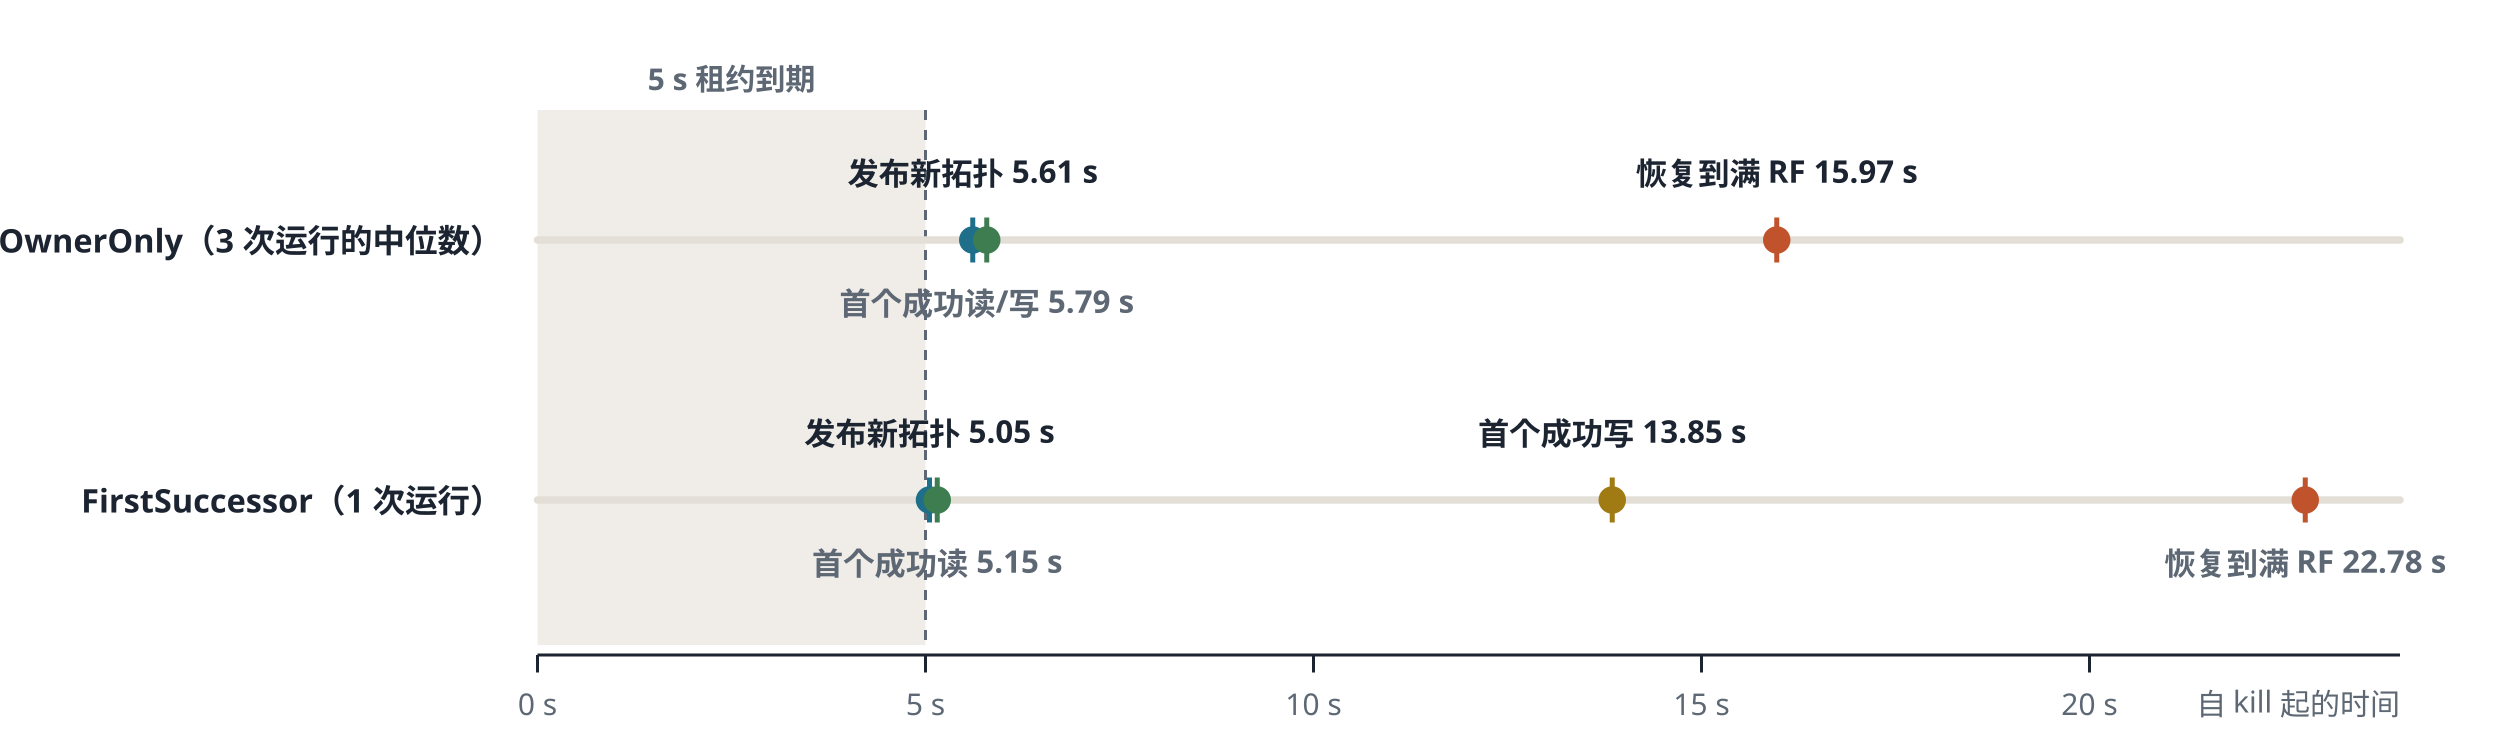
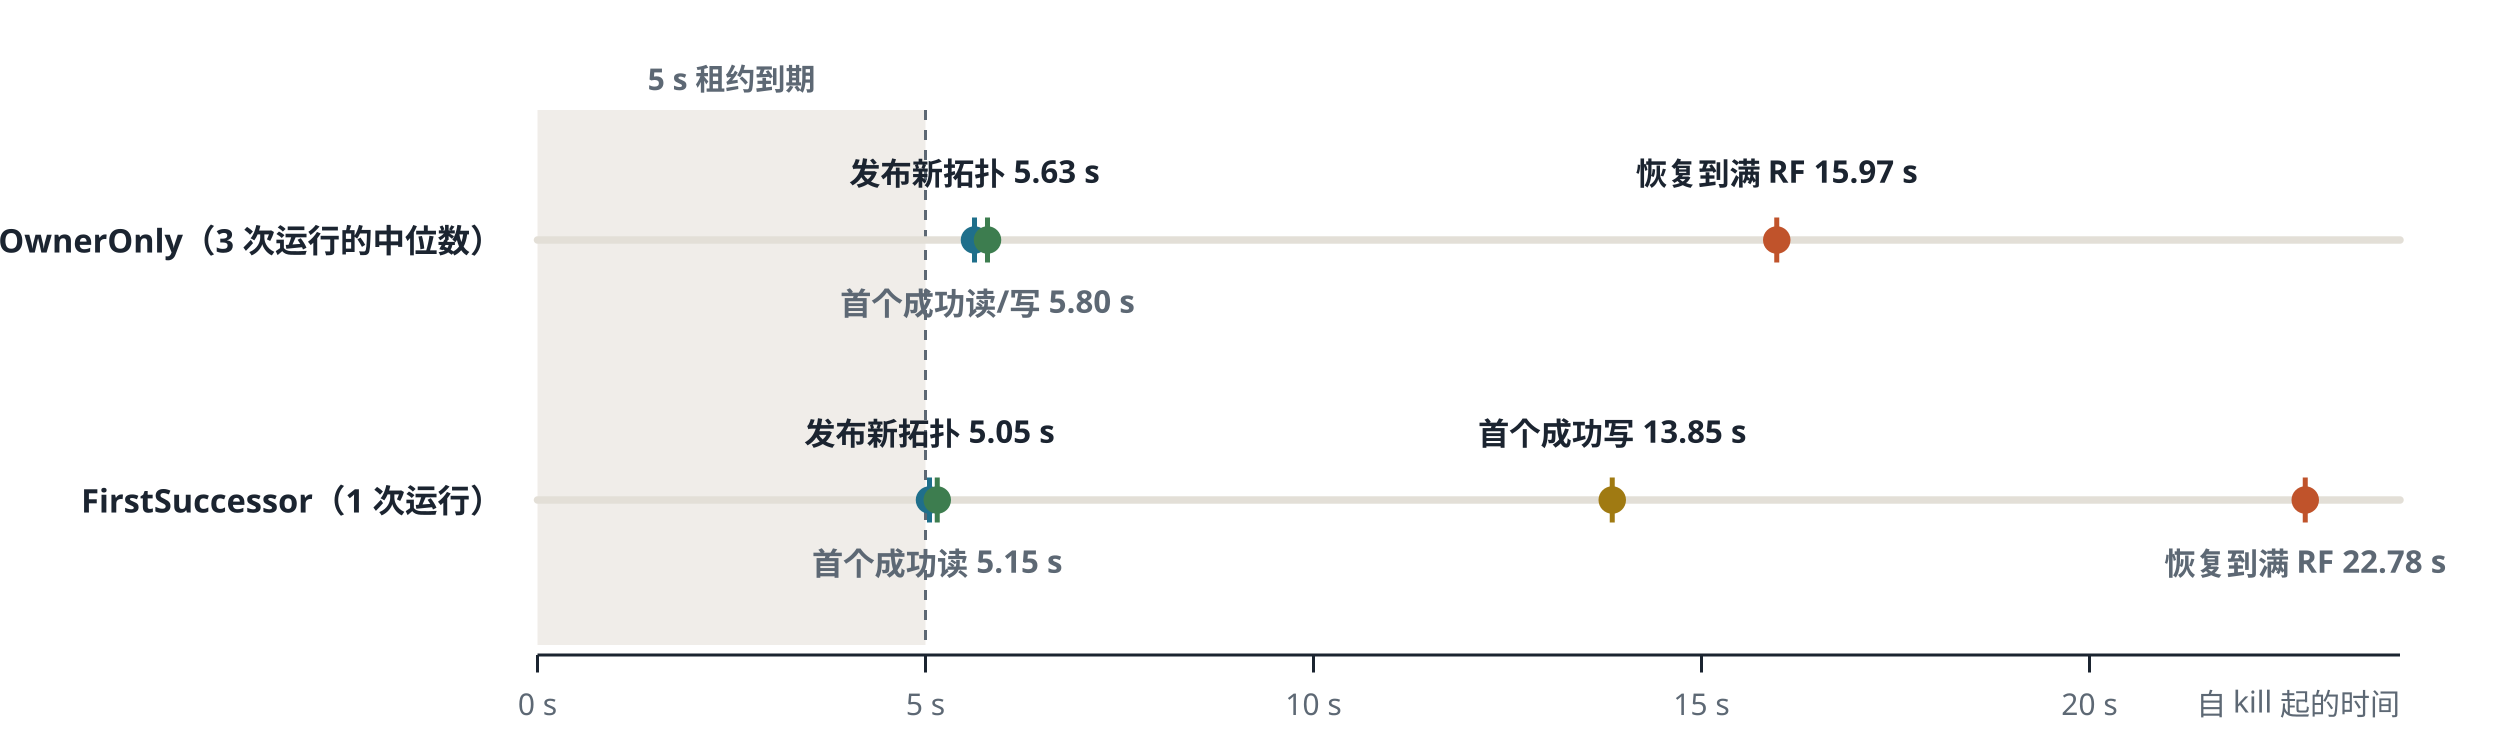
<svg xmlns="http://www.w3.org/2000/svg" viewBox="0 0 1000 300" width="1000" height="300" role="img" aria-label="owner 故障后的恢复时间线">
  <rect x="215.0" y="44.0" width="155.2" height="214.0" rx="0" fill="#e3dfd7" opacity=".55" />
  <text x="292.6" y="36.0" font-size="12" font-weight="600" fill="#5d6874" text-anchor="middle" font-family="PingFang SC, Noto Sans SC, Microsoft YaHei, system-ui, sans-serif">5 s 租约到期</text>
  <line x1="370.2" y1="44.0" x2="370.2" y2="258.0" stroke="#5d6874" stroke-width="1.2" stroke-dasharray="4 4" />
  <text x="201.0" y="101.0" font-size="13" font-weight="600" fill="#1b2430" text-anchor="end" font-family="PingFang SC, Noto Sans SC, Microsoft YaHei, system-ui, sans-serif">OwnerOnly（3 次运行的中位数）</text>
  <line x1="215.0" y1="96.0" x2="960.0" y2="96.0" stroke="#e3dfd7" stroke-width="3" stroke-linecap="round" />
-   <line x1="389.1" y1="87.0" x2="389.1" y2="105.0" stroke="#1f6f8b" stroke-width="2" />
-   <circle cx="389.1" cy="96.0" r="5.5" fill="#1f6f8b" />
-   <text x="389.1" y="74.0" font-size="12.5" font-weight="600" fill="#1b2430" text-anchor="middle" font-family="PingFang SC, Noto Sans SC, Microsoft YaHei, system-ui, sans-serif">发布新拓扑 5.61 s</text>
-   <line x1="394.7" y1="87.0" x2="394.7" y2="105.0" stroke="#3d7d4f" stroke-width="2" />
-   <circle cx="394.7" cy="96.0" r="5.5" fill="#3d7d4f" />
-   <text x="394.7" y="126.0" font-size="12.5" font-weight="600" fill="#5d6874" text-anchor="middle" font-family="PingFang SC, Noto Sans SC, Microsoft YaHei, system-ui, sans-serif">首个成功读/写 5.79 s</text>
+   <line x1="389.8" y1="87.0" x2="389.8" y2="105.0" stroke="#1f6f8b" stroke-width="2" />
+   <circle cx="389.8" cy="96.0" r="5.5" fill="#1f6f8b" />
+   <text x="389.8" y="74.0" font-size="12.5" font-weight="600" fill="#1b2430" text-anchor="middle" font-family="PingFang SC, Noto Sans SC, Microsoft YaHei, system-ui, sans-serif">发布新拓扑 5.63 s</text>
+   <line x1="395.0" y1="87.0" x2="395.0" y2="105.0" stroke="#3d7d4f" stroke-width="2" />
+   <circle cx="395.0" cy="96.0" r="5.5" fill="#3d7d4f" />
+   <text x="395.0" y="126.0" font-size="12.5" font-weight="600" fill="#5d6874" text-anchor="middle" font-family="PingFang SC, Noto Sans SC, Microsoft YaHei, system-ui, sans-serif">首个成功读/写 5.80 s</text>
  <line x1="710.7" y1="87.0" x2="710.7" y2="105.0" stroke="#c0532b" stroke-width="2" />
  <circle cx="710.7" cy="96.0" r="5.5" fill="#c0532b" />
  <text x="710.7" y="74.0" font-size="12.5" font-weight="600" fill="#1b2430" text-anchor="middle" font-family="PingFang SC, Noto Sans SC, Microsoft YaHei, system-ui, sans-serif">恢复到满 RF 15.97 s</text>
  <text x="201.0" y="205.0" font-size="13" font-weight="600" fill="#1b2430" text-anchor="end" font-family="PingFang SC, Noto Sans SC, Microsoft YaHei, system-ui, sans-serif">FirstSuccessor（1 次运行）</text>
  <line x1="215.0" y1="200.0" x2="960.0" y2="200.0" stroke="#e3dfd7" stroke-width="3" stroke-linecap="round" />
  <line x1="371.8" y1="191.0" x2="371.8" y2="209.0" stroke="#1f6f8b" stroke-width="2" />
  <circle cx="371.8" cy="200.0" r="5.5" fill="#1f6f8b" />
  <text x="371.8" y="178.0" font-size="12.5" font-weight="600" fill="#1b2430" text-anchor="middle" font-family="PingFang SC, Noto Sans SC, Microsoft YaHei, system-ui, sans-serif">发布新拓扑 5.05 s</text>
  <line x1="374.9" y1="191.0" x2="374.9" y2="209.0" stroke="#3d7d4f" stroke-width="2" />
  <circle cx="374.9" cy="200.0" r="5.5" fill="#3d7d4f" />
  <text x="374.9" y="230.0" font-size="12.5" font-weight="600" fill="#5d6874" text-anchor="middle" font-family="PingFang SC, Noto Sans SC, Microsoft YaHei, system-ui, sans-serif">首个成功读 5.15 s</text>
  <line x1="644.9" y1="191.0" x2="644.9" y2="209.0" stroke="#a07a12" stroke-width="2" />
  <circle cx="644.9" cy="200.0" r="5.5" fill="#a07a12" />
  <text x="644.9" y="178.0" font-size="12.5" font-weight="600" fill="#1b2430" text-anchor="middle" font-family="PingFang SC, Noto Sans SC, Microsoft YaHei, system-ui, sans-serif">首个成功写 13.85 s</text>
  <line x1="922.1" y1="191.0" x2="922.1" y2="209.0" stroke="#c0532b" stroke-width="2" />
  <circle cx="922.1" cy="200.0" r="5.5" fill="#c0532b" />
  <text x="922.1" y="230.0" font-size="12.5" font-weight="600" fill="#5d6874" text-anchor="middle" font-family="PingFang SC, Noto Sans SC, Microsoft YaHei, system-ui, sans-serif">恢复到满 RF 22.78 s</text>
  <line x1="215.0" y1="262.0" x2="960.0" y2="262.0" stroke="#1b2430" stroke-width="1.2" />
  <line x1="215.0" y1="262.0" x2="215.0" y2="269.0" stroke="#1b2430" stroke-width="1.2" />
  <text x="215.0" y="286.0" font-size="12" font-weight="500" fill="#5d6874" text-anchor="middle" font-family="PingFang SC, Noto Sans SC, Microsoft YaHei, system-ui, sans-serif">0 s</text>
  <line x1="370.2" y1="262.0" x2="370.2" y2="269.0" stroke="#1b2430" stroke-width="1.2" />
  <text x="370.2" y="286.0" font-size="12" font-weight="500" fill="#5d6874" text-anchor="middle" font-family="PingFang SC, Noto Sans SC, Microsoft YaHei, system-ui, sans-serif">5 s</text>
  <line x1="525.4" y1="262.0" x2="525.4" y2="269.0" stroke="#1b2430" stroke-width="1.2" />
  <text x="525.4" y="286.0" font-size="12" font-weight="500" fill="#5d6874" text-anchor="middle" font-family="PingFang SC, Noto Sans SC, Microsoft YaHei, system-ui, sans-serif">10 s</text>
  <line x1="680.6" y1="262.0" x2="680.6" y2="269.0" stroke="#1b2430" stroke-width="1.2" />
  <text x="680.6" y="286.0" font-size="12" font-weight="500" fill="#5d6874" text-anchor="middle" font-family="PingFang SC, Noto Sans SC, Microsoft YaHei, system-ui, sans-serif">15 s</text>
  <line x1="835.8" y1="262.0" x2="835.8" y2="269.0" stroke="#1b2430" stroke-width="1.2" />
  <text x="835.8" y="286.0" font-size="12" font-weight="500" fill="#5d6874" text-anchor="middle" font-family="PingFang SC, Noto Sans SC, Microsoft YaHei, system-ui, sans-serif">20 s</text>
  <text x="960.0" y="286.0" font-size="12" font-weight="500" fill="#5d6874" text-anchor="end" font-family="PingFang SC, Noto Sans SC, Microsoft YaHei, system-ui, sans-serif">自 kill 起的时间</text>
</svg>
